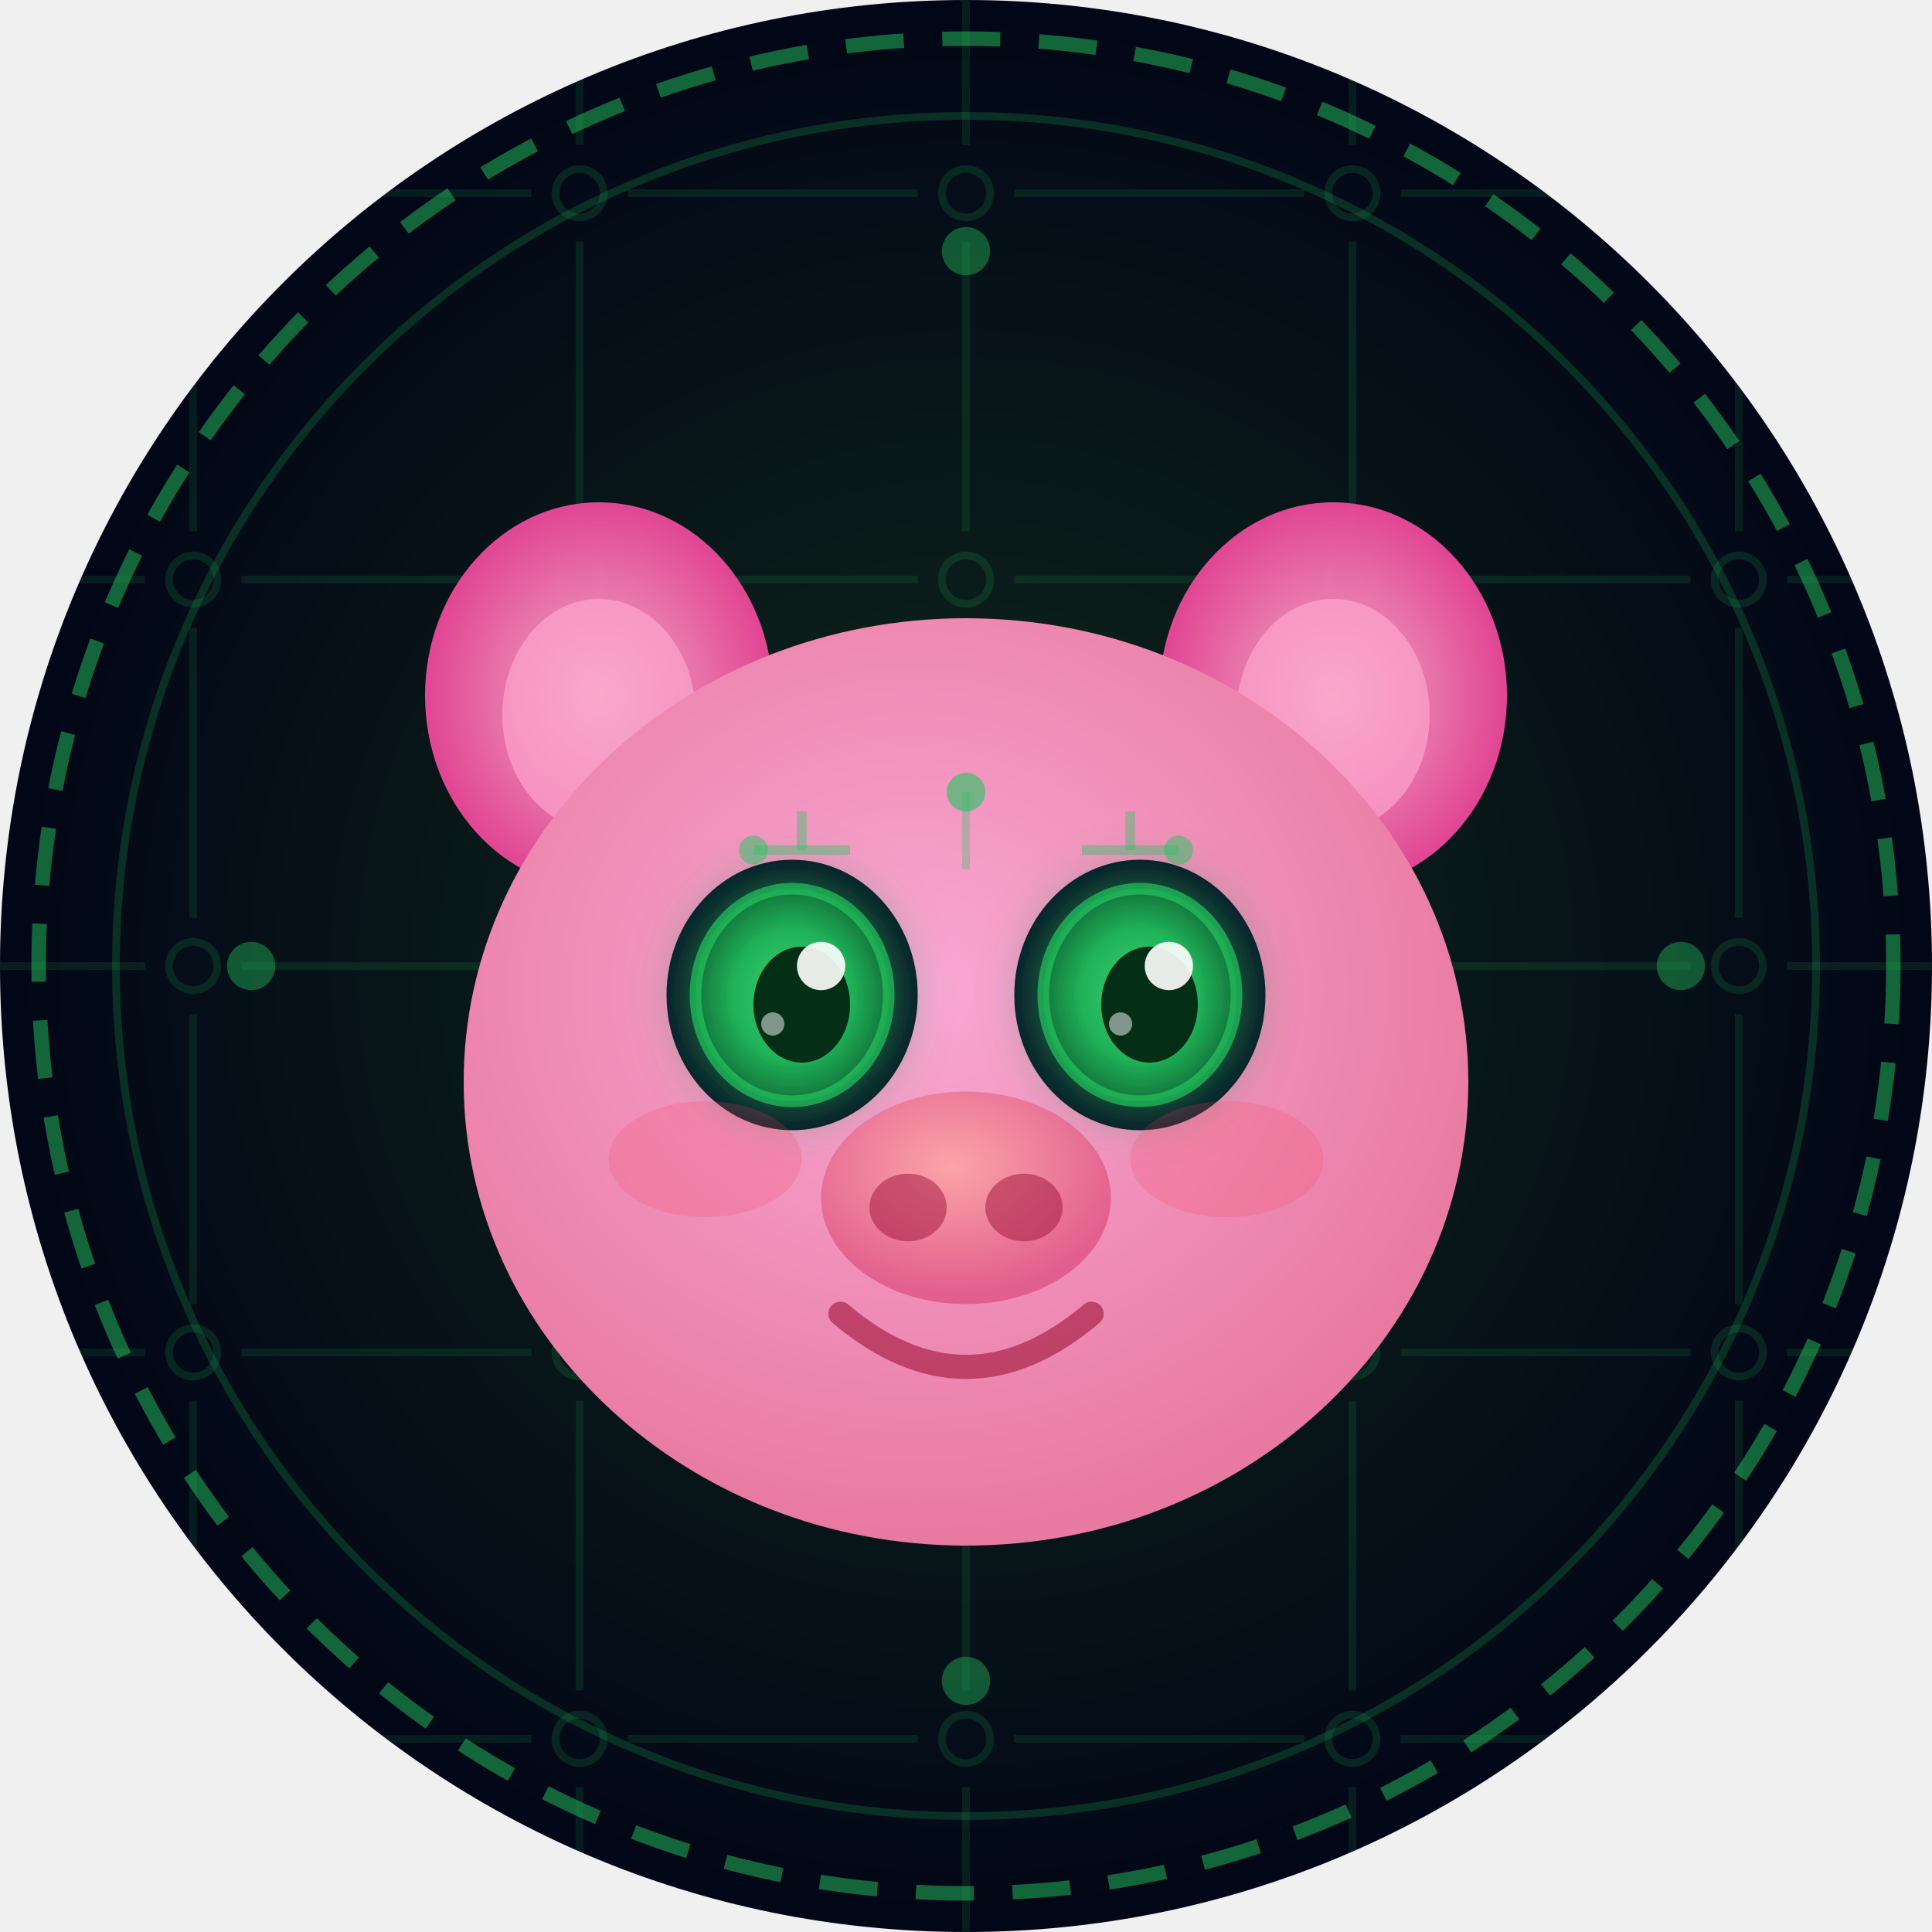
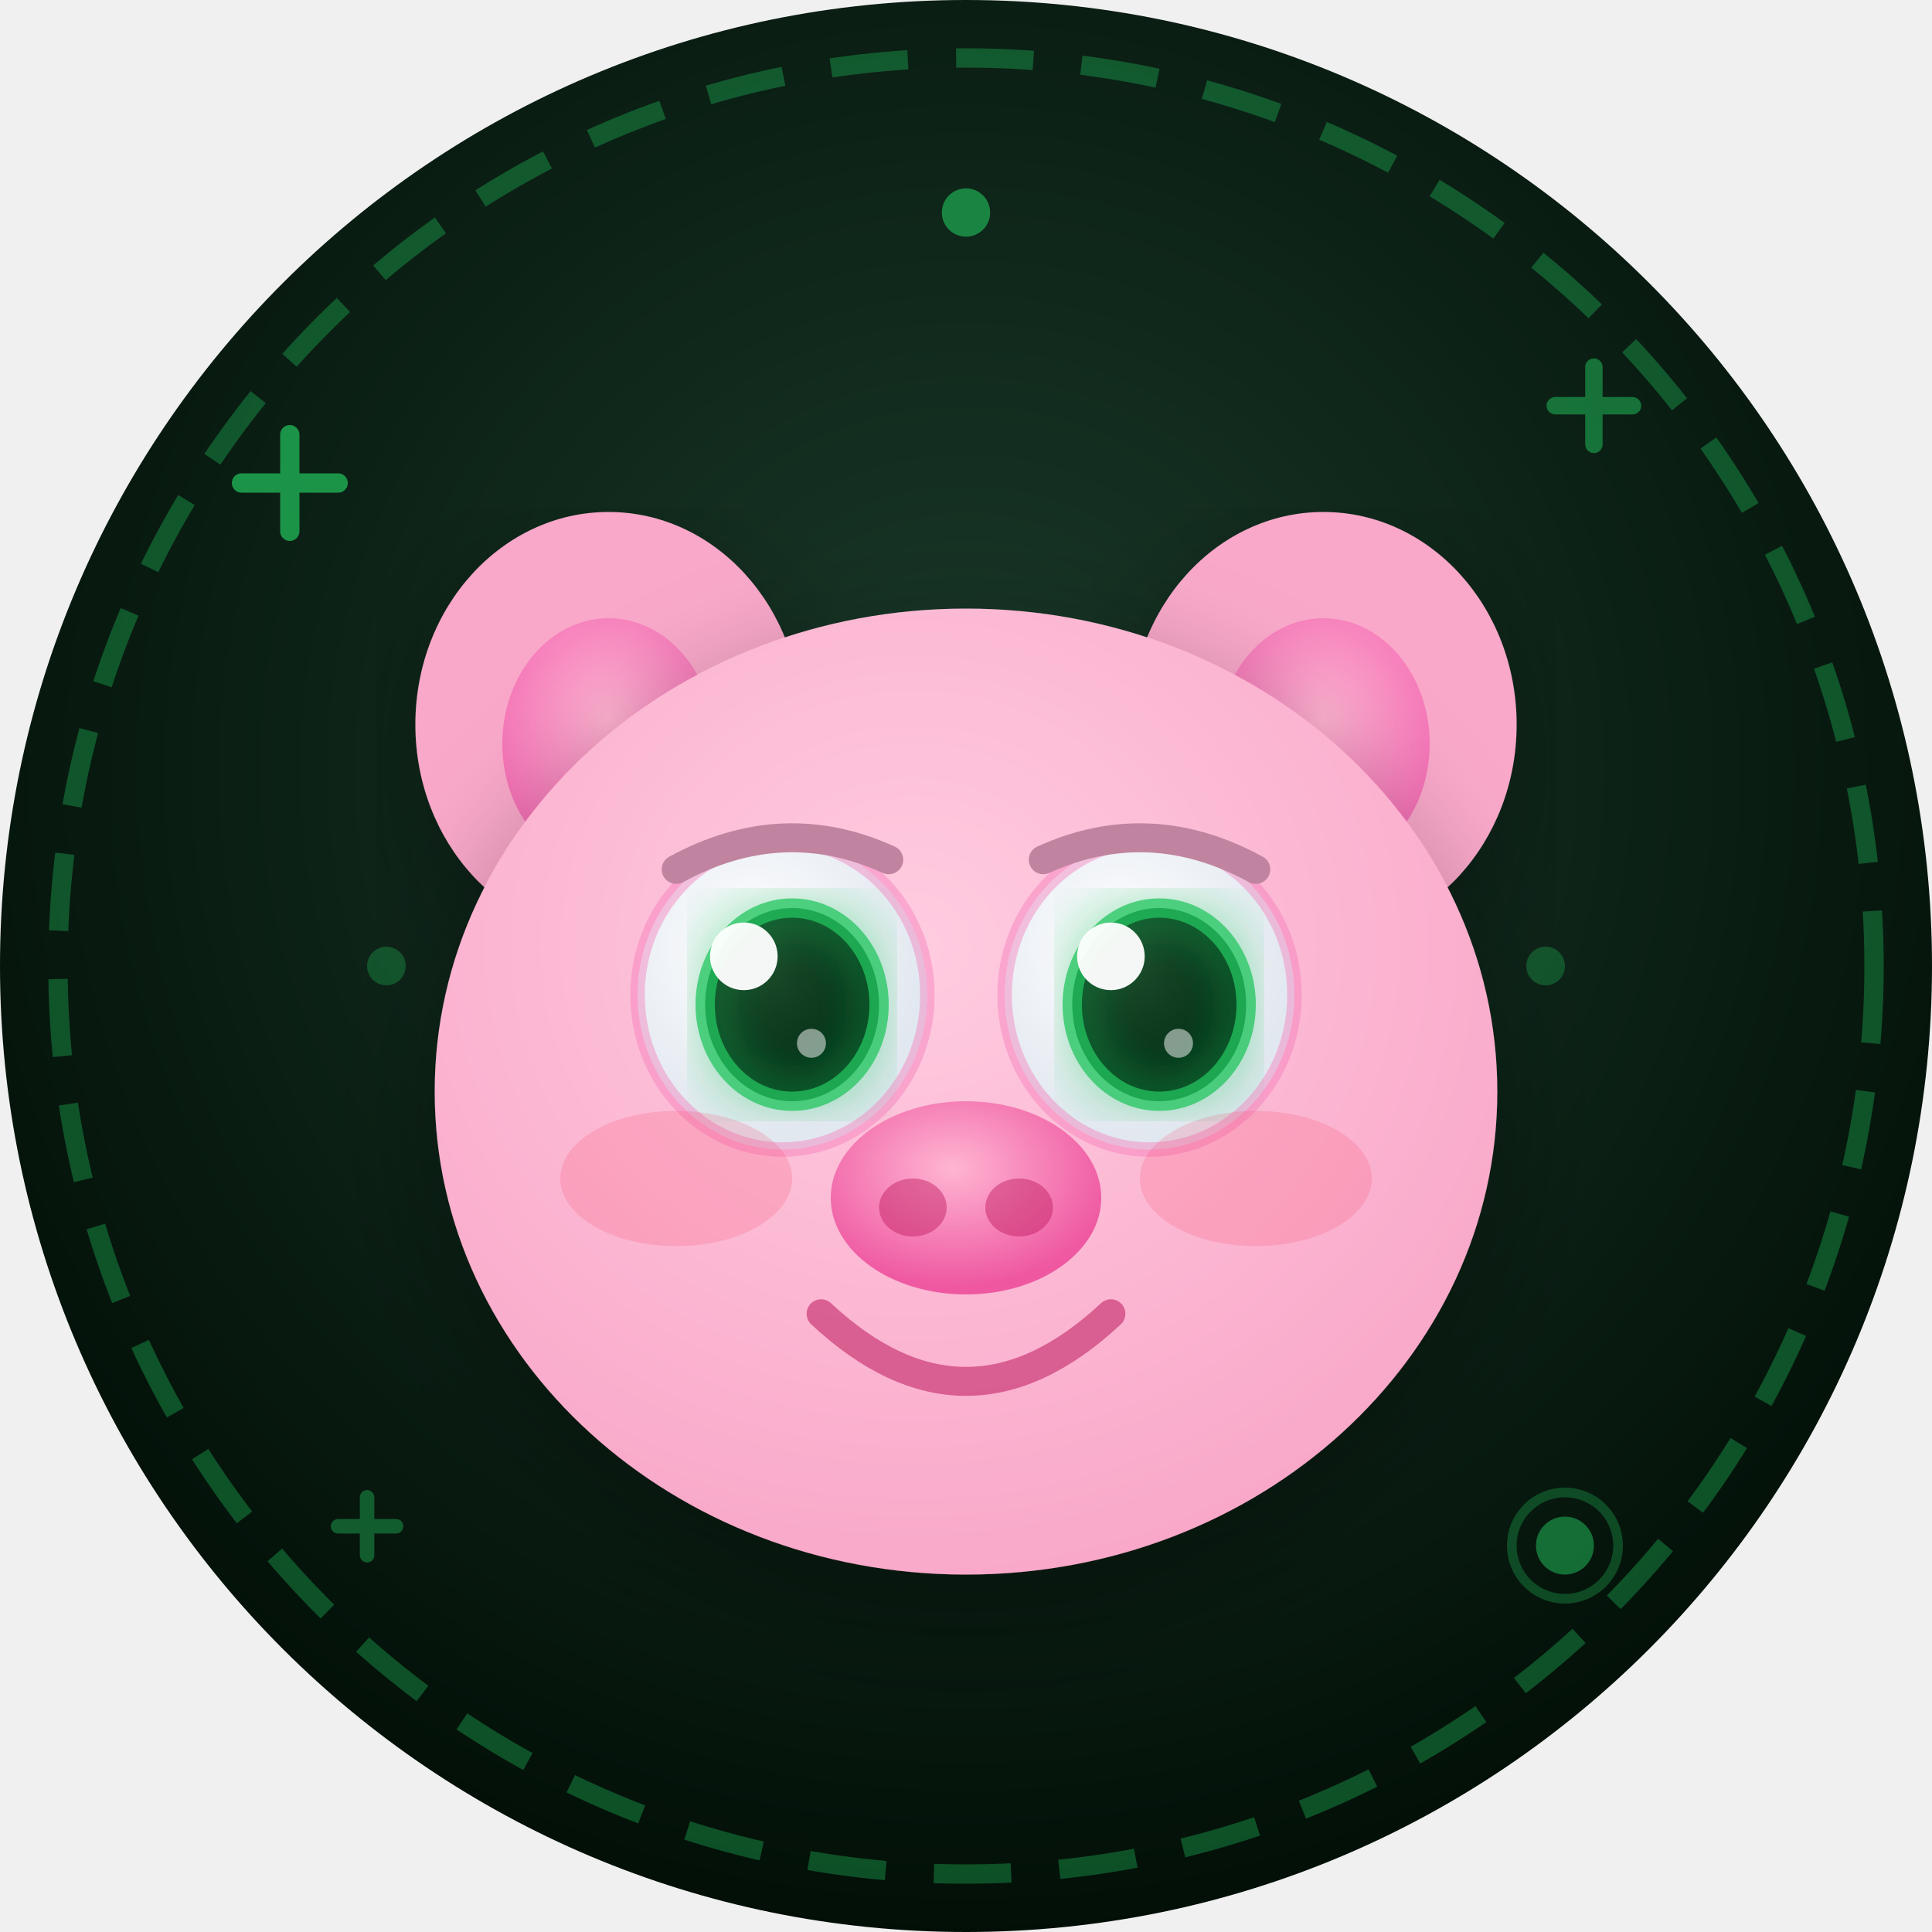
<svg xmlns="http://www.w3.org/2000/svg" viewBox="0 0 200 200" width="200" height="200">
  <defs>
-     <radialGradient id="bgGrad" cx="50%" cy="50%" r="50%">
-       <stop offset="0%" stop-color="#0f2a1a" />
-       <stop offset="100%" stop-color="#020617" />
+     <radialGradient id="bg" cx="50%" cy="40%" r="60%">
+       <stop offset="0%" stop-color="#1a3a2a" />
+       <stop offset="100%" stop-color="#020f07" />
    </radialGradient>
-     <radialGradient id="skinGrad" cx="45%" cy="40%" r="60%">
-       <stop offset="0%" stop-color="#f9a8d4" />
-       <stop offset="100%" stop-color="#e879a0" />
+     <radialGradient id="skin" cx="45%" cy="35%" r="65%">
+       <stop offset="0%" stop-color="#ffcce0" />
+       <stop offset="100%" stop-color="#f9a8c9" />
    </radialGradient>
-     <radialGradient id="earGrad" cx="50%" cy="50%" r="50%">
-       <stop offset="0%" stop-color="#fbb6ce" />
+     <radialGradient id="innerEar" cx="50%" cy="40%" r="55%">
+       <stop offset="0%" stop-color="#ffb3d1" />
+       <stop offset="100%" stop-color="#f472b6" />
+     </radialGradient>
+     <radialGradient id="eye" cx="40%" cy="35%" r="60%">
+       <stop offset="0%" stop-color="#ffffff" />
+       <stop offset="100%" stop-color="#e2e8f0" />
+     </radialGradient>
+     <radialGradient id="pupil" cx="35%" cy="30%" r="60%">
+       <stop offset="0%" stop-color="#1a4a2a" />
+       <stop offset="100%" stop-color="#052e16" />
+     </radialGradient>
+     <radialGradient id="nose" cx="45%" cy="35%" r="60%">
+       <stop offset="0%" stop-color="#ffb3d1" />
      <stop offset="100%" stop-color="#ec4899" />
    </radialGradient>
-     <radialGradient id="eyeGlow" cx="50%" cy="50%" r="50%">
-       <stop offset="0%" stop-color="#4ade80" />
-       <stop offset="60%" stop-color="#22c55e" />
-       <stop offset="100%" stop-color="#15803d" />
-     </radialGradient>
-     <radialGradient id="noseGrad" cx="45%" cy="35%" r="60%">
-       <stop offset="0%" stop-color="#fca5a5" />
-       <stop offset="100%" stop-color="#e05a8a" />
-     </radialGradient>
-     <filter id="glow" x="-30%" y="-30%" width="160%" height="160%">
-       <feGaussianBlur stdDeviation="4" result="blur" />
+     <filter id="shadow" x="-10%" y="-10%" width="120%" height="130%">
+       <feDropShadow dx="0" dy="4" stdDeviation="6" flood-color="#000" flood-opacity="0.3" />
+     </filter>
+     <filter id="eyeglow">
+       <feGaussianBlur stdDeviation="2.5" result="blur" />
      <feMerge>
        <feMergeNode in="blur" />
        <feMergeNode in="SourceGraphic" />
      </feMerge>
    </filter>
-     <filter id="eyeFilter" x="-50%" y="-50%" width="200%" height="200%">
-       <feGaussianBlur stdDeviation="3" result="blur" />
-       <feMerge>
-         <feMergeNode in="blur" />
-         <feMergeNode in="SourceGraphic" />
-       </feMerge>
-     </filter>
-     <pattern id="circuit" x="0" y="0" width="40" height="40" patternUnits="userSpaceOnUse">
-       <path d="M0 20 H15 M25 20 H40 M20 0 V15 M20 25 V40" stroke="rgba(34,197,94,0.12)" stroke-width="0.8" fill="none" />
-       <circle cx="20" cy="20" r="2.5" fill="none" stroke="rgba(34,197,94,0.15)" stroke-width="0.8" />
-     </pattern>
  </defs>
-   <circle cx="100" cy="100" r="100" fill="url(#bgGrad)" />
-   <circle cx="100" cy="100" r="100" fill="url(#circuit)" />
-   <circle cx="100" cy="100" r="96" fill="none" stroke="#22c55e" stroke-width="1.5" stroke-opacity="0.5" stroke-dasharray="6 4" />
-   <circle cx="100" cy="100" r="88" fill="none" stroke="rgba(34,197,94,0.2)" stroke-width="0.8" />
-   <ellipse cx="62" cy="72" rx="18" ry="20" fill="url(#earGrad)" opacity="0.95" />
-   <ellipse cx="62" cy="74" rx="10" ry="12" fill="#fda4cf" opacity="0.7" />
-   <ellipse cx="138" cy="72" rx="18" ry="20" fill="url(#earGrad)" opacity="0.95" />
-   <ellipse cx="138" cy="74" rx="10" ry="12" fill="#fda4cf" opacity="0.7" />
-   <ellipse cx="100" cy="112" rx="52" ry="48" fill="url(#skinGrad)" />
-   <ellipse cx="82" cy="103" rx="13" ry="14" fill="#0a1628" />
-   <ellipse cx="118" cy="103" rx="13" ry="14" fill="#0a1628" />
-   <ellipse cx="82" cy="103" rx="10" ry="11" fill="url(#eyeGlow)" filter="url(#eyeFilter)" opacity="0.9" />
-   <ellipse cx="118" cy="103" rx="10" ry="11" fill="url(#eyeGlow)" filter="url(#eyeFilter)" opacity="0.9" />
-   <ellipse cx="83" cy="104" rx="5" ry="6" fill="#052e16" />
-   <ellipse cx="119" cy="104" rx="5" ry="6" fill="#052e16" />
-   <ellipse cx="85" cy="100" rx="2.5" ry="2.5" fill="white" opacity="0.9" />
-   <ellipse cx="121" cy="100" rx="2.5" ry="2.5" fill="white" opacity="0.9" />
-   <ellipse cx="80" cy="106" rx="1.2" ry="1.2" fill="white" opacity="0.5" />
-   <ellipse cx="116" cy="106" rx="1.2" ry="1.2" fill="white" opacity="0.5" />
-   <ellipse cx="82" cy="103" rx="10" ry="11" fill="none" stroke="#22c55e" stroke-width="1.2" opacity="0.7" />
-   <ellipse cx="118" cy="103" rx="10" ry="11" fill="none" stroke="#22c55e" stroke-width="1.2" opacity="0.7" />
-   <ellipse cx="100" cy="124" rx="15" ry="11" fill="url(#noseGrad)" opacity="0.9" />
-   <ellipse cx="94" cy="125" rx="4" ry="3.5" fill="#9f1239" opacity="0.5" />
-   <ellipse cx="106" cy="125" rx="4" ry="3.5" fill="#9f1239" opacity="0.5" />
-   <path d="M87 136 Q100 147 113 136" fill="none" stroke="#9f1239" stroke-width="2.5" stroke-linecap="round" opacity="0.6" />
-   <ellipse cx="73" cy="120" rx="10" ry="6" fill="#f43f5e" opacity="0.2" />
-   <ellipse cx="127" cy="120" rx="10" ry="6" fill="#f43f5e" opacity="0.2" />
-   <line x1="78" y1="88" x2="88" y2="88" stroke="#22c55e" stroke-width="1" opacity="0.4" />
-   <line x1="83" y1="84" x2="83" y2="88" stroke="#22c55e" stroke-width="1" opacity="0.4" />
-   <circle cx="78" cy="88" r="1.5" fill="#22c55e" opacity="0.5" />
-   <line x1="112" y1="88" x2="122" y2="88" stroke="#22c55e" stroke-width="1" opacity="0.4" />
-   <line x1="117" y1="84" x2="117" y2="88" stroke="#22c55e" stroke-width="1" opacity="0.4" />
-   <circle cx="122" cy="88" r="1.5" fill="#22c55e" opacity="0.5" />
-   <circle cx="100" cy="82" r="2" fill="#22c55e" opacity="0.6" />
-   <line x1="100" y1="82" x2="100" y2="90" stroke="#22c55e" stroke-width="0.8" opacity="0.3" />
-   <circle cx="26" cy="100" r="2.5" fill="#22c55e" opacity="0.4" />
-   <circle cx="174" cy="100" r="2.5" fill="#22c55e" opacity="0.4" />
-   <circle cx="100" cy="26" r="2.5" fill="#22c55e" opacity="0.4" />
-   <circle cx="100" cy="174" r="2.5" fill="#22c55e" opacity="0.4" />
+   <circle cx="100" cy="100" r="100" fill="url(#bg)" />
+   <circle cx="100" cy="100" r="94" fill="none" stroke="#22c55e" stroke-width="2" stroke-opacity="0.35" stroke-dasharray="8 5" />
+   <ellipse cx="63" cy="75" rx="20" ry="22" fill="#f9a8c9" filter="url(#shadow)" />
+   <ellipse cx="63" cy="77" rx="11" ry="13" fill="url(#innerEar)" />
+   <ellipse cx="137" cy="75" rx="20" ry="22" fill="#f9a8c9" filter="url(#shadow)" />
+   <ellipse cx="137" cy="77" rx="11" ry="13" fill="url(#innerEar)" />
+   <ellipse cx="100" cy="113" rx="55" ry="50" fill="url(#skin)" filter="url(#shadow)" />
+   <ellipse cx="81" cy="103" rx="15" ry="16" fill="url(#eye)" />
+   <ellipse cx="82" cy="104" rx="9" ry="10" fill="url(#pupil)" />
+   <ellipse cx="82" cy="104" rx="9" ry="10" fill="none" stroke="#22c55e" stroke-width="2" filter="url(#eyeglow)" opacity="0.8" />
+   <ellipse cx="77" cy="99" rx="3.5" ry="3.5" fill="white" opacity="0.95" />
+   <ellipse cx="84" cy="108" rx="1.5" ry="1.5" fill="white" opacity="0.5" />
+   <ellipse cx="81" cy="103" rx="15" ry="16" fill="none" stroke="#f472b6" stroke-width="1.5" opacity="0.4" />
+   <ellipse cx="119" cy="103" rx="15" ry="16" fill="url(#eye)" />
+   <ellipse cx="120" cy="104" rx="9" ry="10" fill="url(#pupil)" />
+   <ellipse cx="120" cy="104" rx="9" ry="10" fill="none" stroke="#22c55e" stroke-width="2" filter="url(#eyeglow)" opacity="0.8" />
+   <ellipse cx="115" cy="99" rx="3.5" ry="3.5" fill="white" opacity="0.95" />
+   <ellipse cx="122" cy="108" rx="1.5" ry="1.5" fill="white" opacity="0.5" />
+   <ellipse cx="119" cy="103" rx="15" ry="16" fill="none" stroke="#f472b6" stroke-width="1.5" opacity="0.4" />
+   <path d="M70 90 Q81 84 92 89" fill="none" stroke="#c084a0" stroke-width="3" stroke-linecap="round" />
+   <path d="M108 89 Q119 84 130 90" fill="none" stroke="#c084a0" stroke-width="3" stroke-linecap="round" />
+   <ellipse cx="100" cy="124" rx="14" ry="10" fill="url(#nose)" opacity="0.85" />
+   <ellipse cx="94.5" cy="125" rx="3.5" ry="3" fill="#be185d" opacity="0.45" />
+   <ellipse cx="105.5" cy="125" rx="3.5" ry="3" fill="#be185d" opacity="0.45" />
+   <path d="M85 136 Q100 150 115 136" fill="none" stroke="#be185d" stroke-width="3" stroke-linecap="round" opacity="0.55" />
+   <ellipse cx="70" cy="122" rx="12" ry="7" fill="#f43f5e" opacity="0.18" />
+   <ellipse cx="130" cy="122" rx="12" ry="7" fill="#f43f5e" opacity="0.18" />
+   <g opacity="0.7">
+     <line x1="30" y1="45" x2="30" y2="55" stroke="#22c55e" stroke-width="2" stroke-linecap="round" />
+     <line x1="25" y1="50" x2="35" y2="50" stroke="#22c55e" stroke-width="2" stroke-linecap="round" />
+   </g>
+   <g opacity="0.5">
+     <line x1="165" y1="38" x2="165" y2="46" stroke="#22c55e" stroke-width="1.8" stroke-linecap="round" />
+     <line x1="161" y1="42" x2="169" y2="42" stroke="#22c55e" stroke-width="1.8" stroke-linecap="round" />
+   </g>
+   <g opacity="0.4">
+     <line x1="38" y1="155" x2="38" y2="161" stroke="#22c55e" stroke-width="1.5" stroke-linecap="round" />
+     <line x1="35" y1="158" x2="41" y2="158" stroke="#22c55e" stroke-width="1.5" stroke-linecap="round" />
+   </g>
+   <circle cx="162" cy="160" r="3" fill="#22c55e" opacity="0.5" />
+   <circle cx="162" cy="160" r="5.5" fill="none" stroke="#22c55e" stroke-width="1" opacity="0.3" />
+   <circle cx="100" cy="22" r="2.5" fill="#22c55e" opacity="0.6" />
+   <circle cx="40" cy="100" r="2" fill="#22c55e" opacity="0.3" />
+   <circle cx="160" cy="100" r="2" fill="#22c55e" opacity="0.3" />
</svg>
